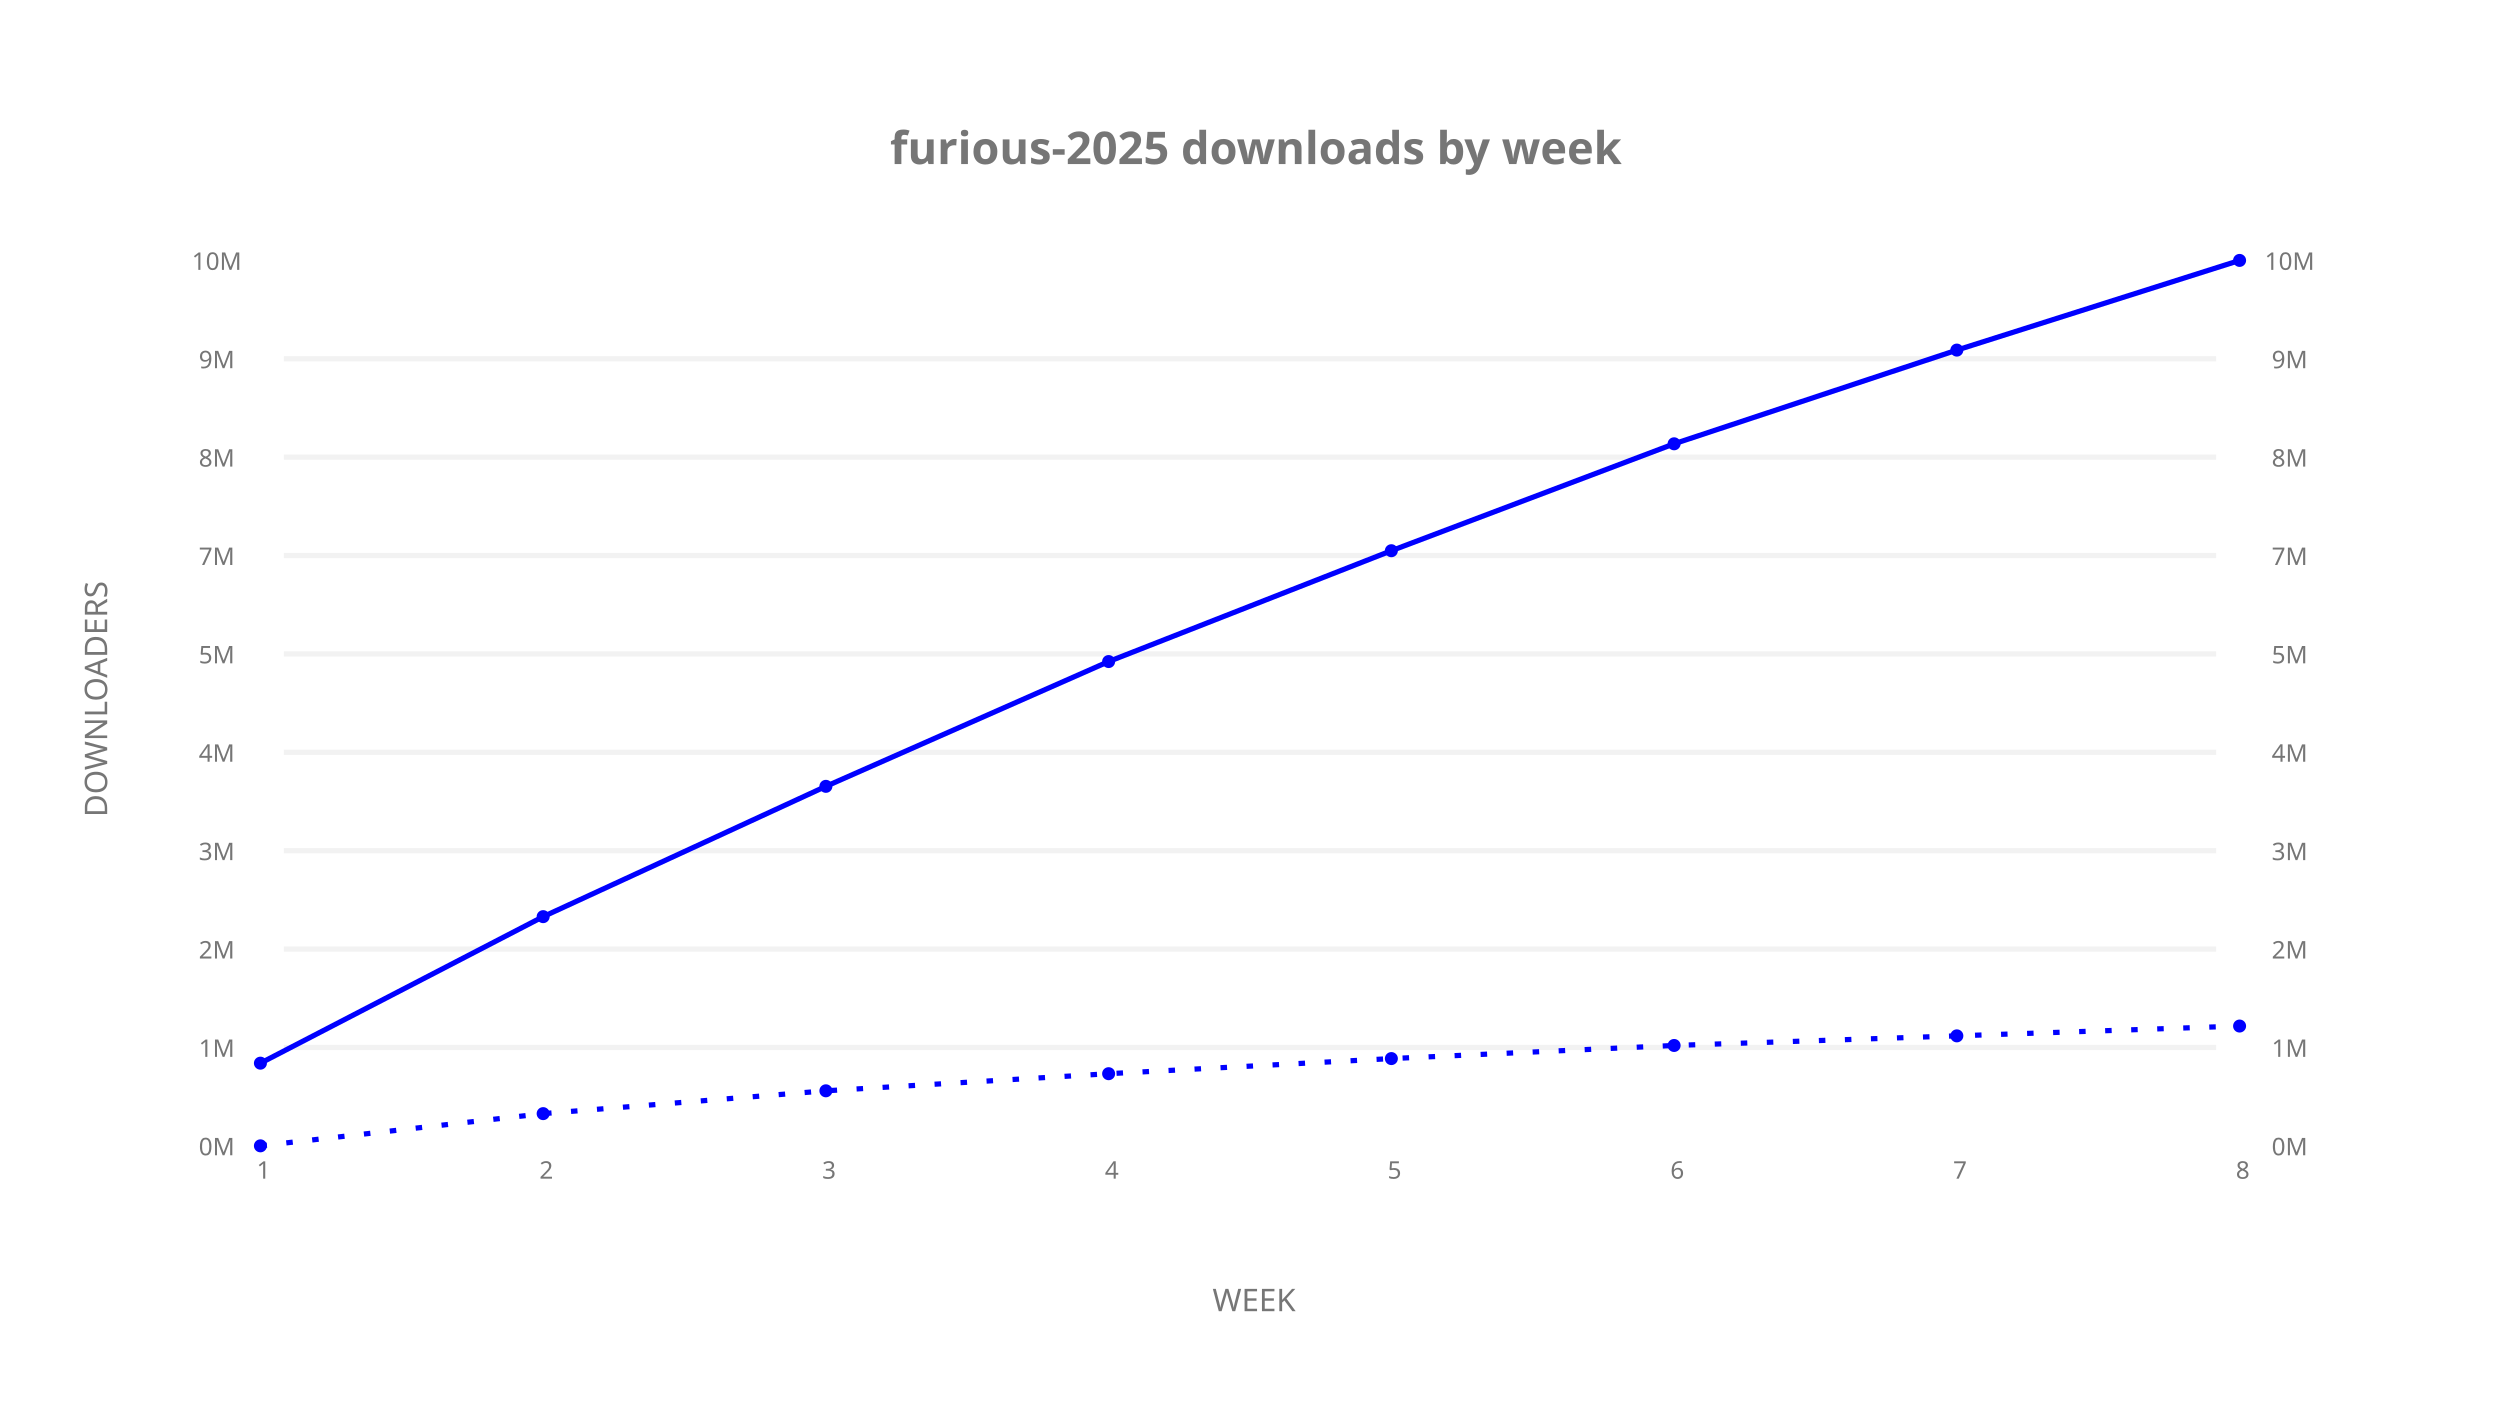
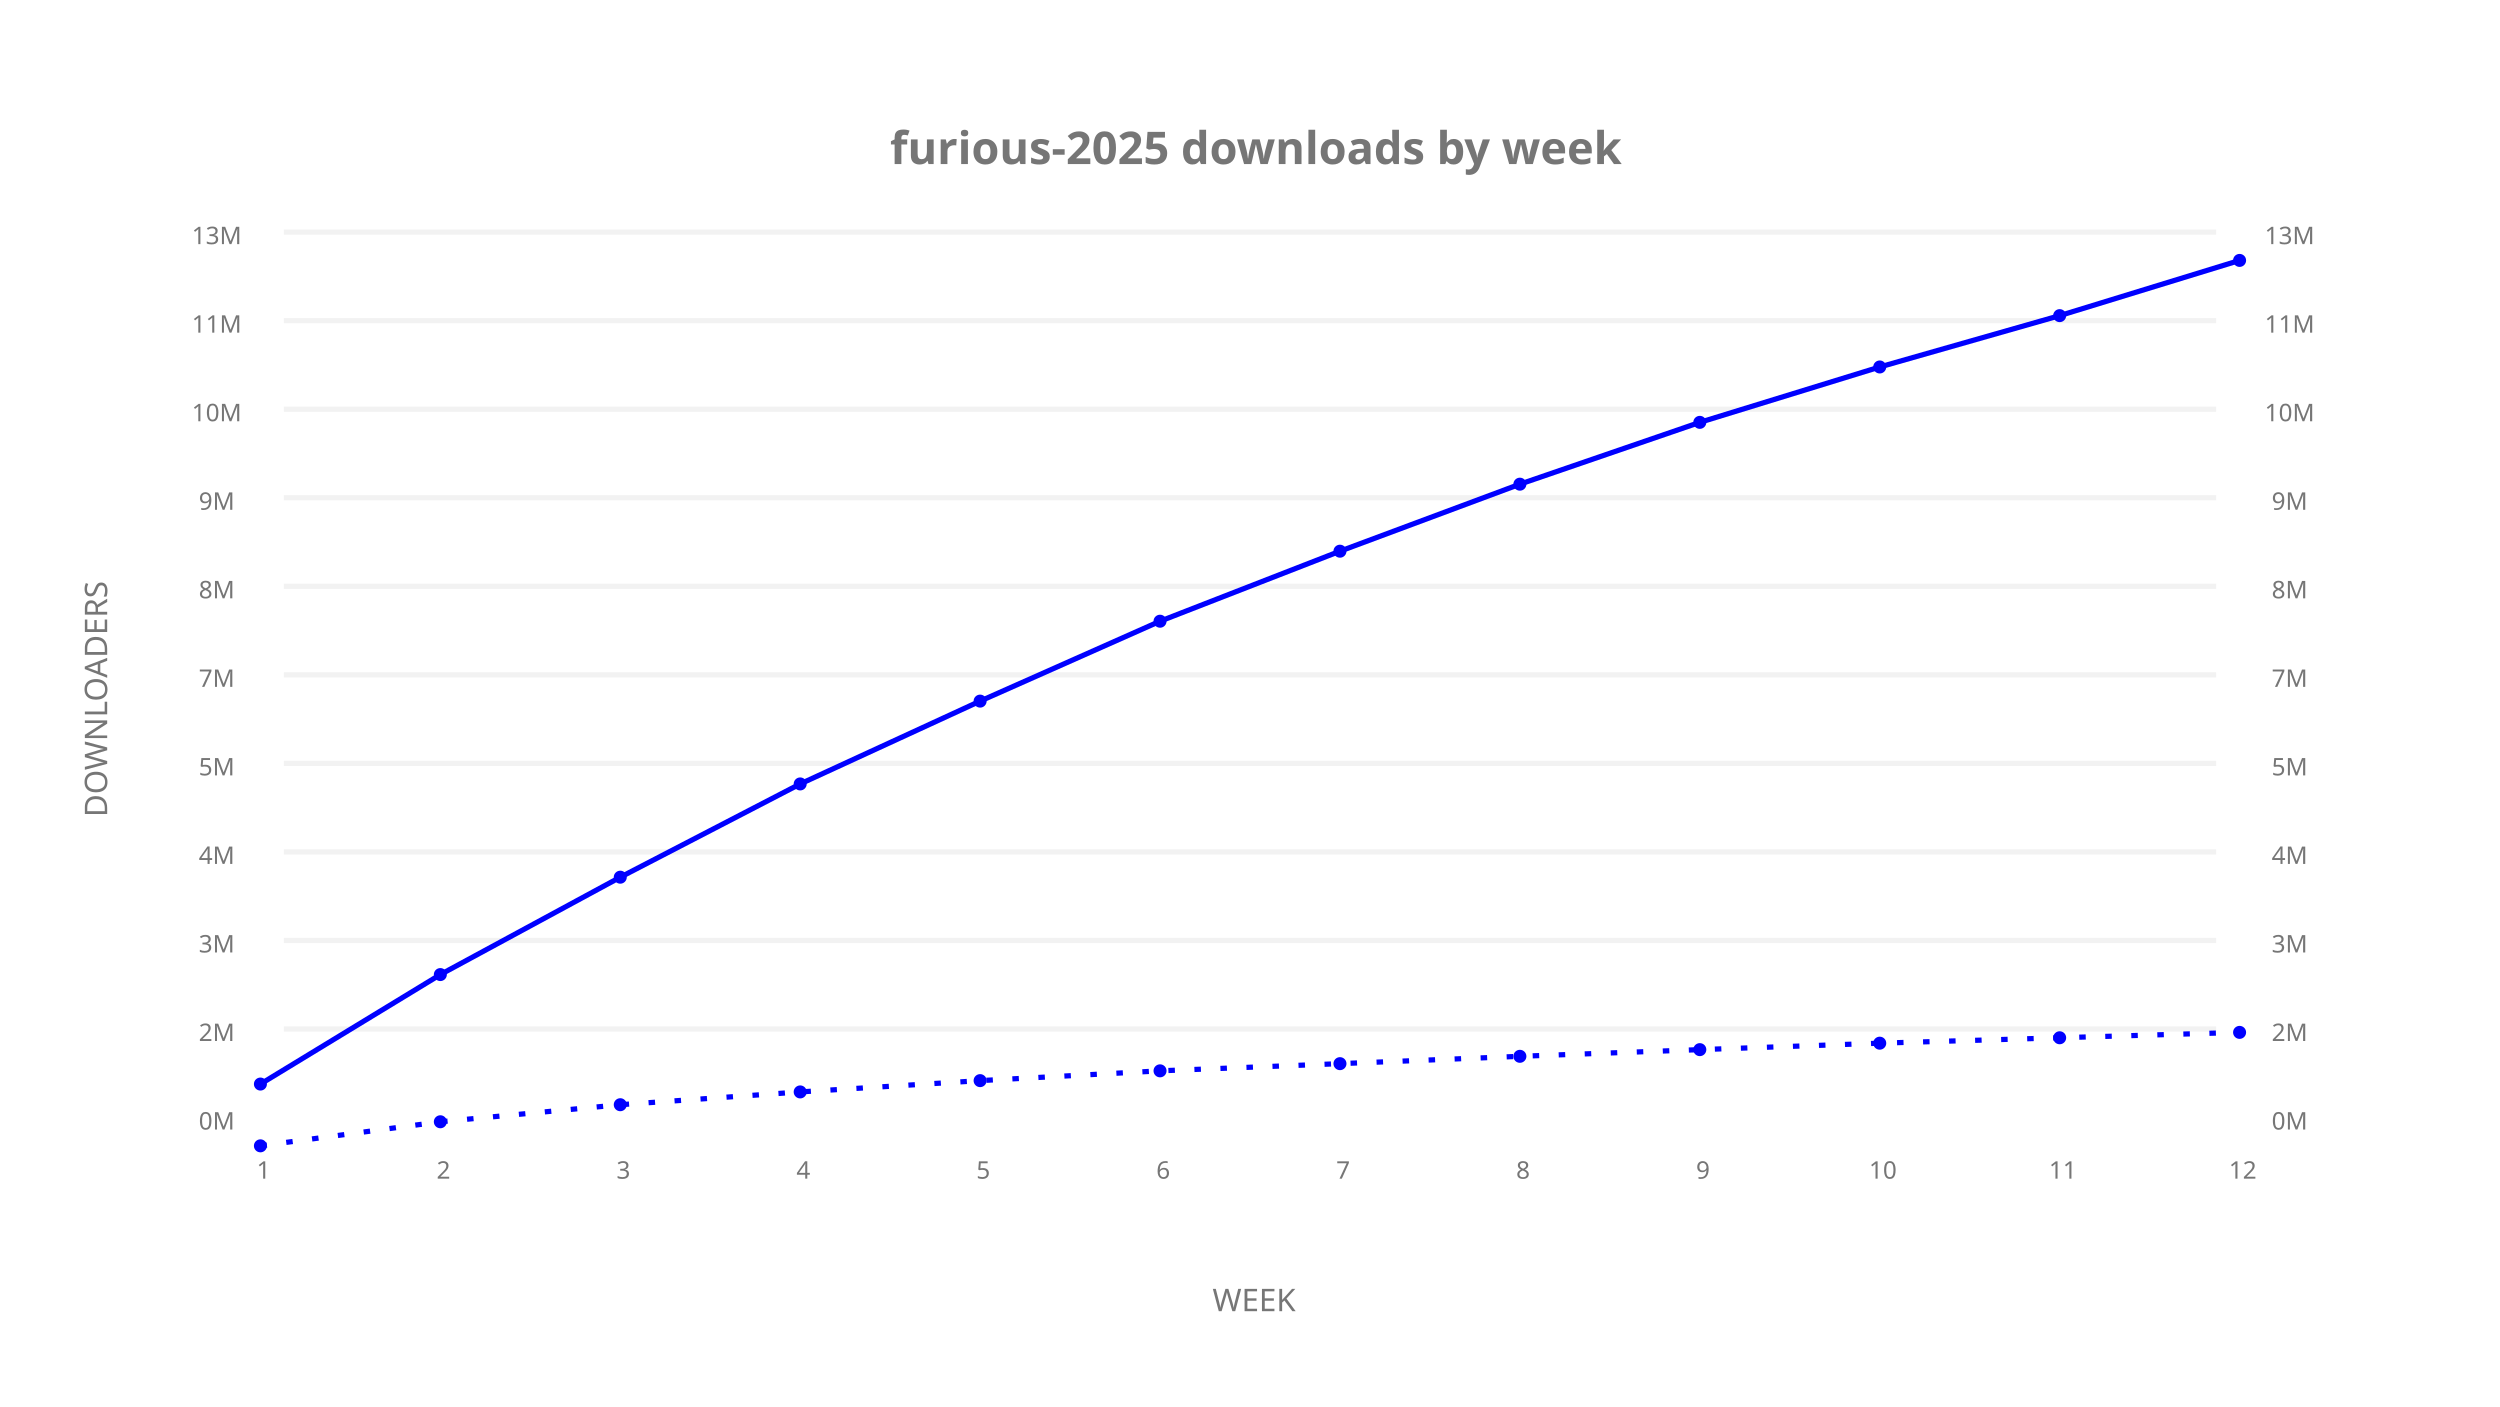
<svg xmlns="http://www.w3.org/2000/svg" xml:space="preserve" id="furious-2025-downloads-by-week-furious-2025-week" x="0px" y="0px" width="1920px" height="1080px" viewBox="0 0 1920 1080" enable-background="new 0 0 1920 1080" role="img">
  <g id="annotations">
    <text x="960" y="126" font-family="Atkinson Hyperlegible" font-size="26pt" text-anchor="middle" text-align="center" font-weight="600" font-style="normal" style="fill:rgb(118,118,118); fill-opacity:1; stroke:rgb(118,118,118); stroke-opacity:0; stroke-width:0.5"> furious-2025 downloads by week</text>
    <g id="axes-lines">
      <text x="960" y="1007" font-family="Atkinson Hyperlegible" font-size="18pt" text-anchor="middle" text-align="center" font-weight="500" font-style="normal" style="fill:rgb(118,118,118); fill-opacity:1; stroke:rgb(118,118,118); stroke-opacity:0; stroke-width:0.5"> WEEK</text>
      <text x="73" y="540" font-family="Atkinson Hyperlegible" font-size="18pt" text-anchor="middle" text-align="center" dominant-baseline="central" font-weight="500" font-style="normal" style="fill:rgb(118,118,118); fill-opacity:1; stroke:rgb(118,118,118); stroke-opacity:0; stroke-width:0.5" transform="rotate(-90,73,540)"> DOWNLOADERS</text>
    </g>
    <g id="tic-y-label-lines">
-       <line x1="218" y1="804.444" x2="1702" y2="804.444" style="fill:rgb(0,0,255); fill-opacity:0; stroke:rgb(242,242,242); stroke-opacity:1; stroke-width:4" />
-       <line x1="218" y1="728.889" x2="1702" y2="728.889" style="fill:rgb(0,0,255); fill-opacity:0; stroke:rgb(242,242,242); stroke-opacity:1; stroke-width:4" />
-       <line x1="218" y1="653.333" x2="1702" y2="653.333" style="fill:rgb(0,0,255); fill-opacity:0; stroke:rgb(242,242,242); stroke-opacity:1; stroke-width:4" />
-       <line x1="218" y1="577.778" x2="1702" y2="577.778" style="fill:rgb(0,0,255); fill-opacity:0; stroke:rgb(242,242,242); stroke-opacity:1; stroke-width:4" />
-       <line x1="218" y1="502.222" x2="1702" y2="502.222" style="fill:rgb(0,0,255); fill-opacity:0; stroke:rgb(242,242,242); stroke-opacity:1; stroke-width:4" />
-       <line x1="218" y1="426.667" x2="1702" y2="426.667" style="fill:rgb(0,0,255); fill-opacity:0; stroke:rgb(242,242,242); stroke-opacity:1; stroke-width:4" />
-       <line x1="218" y1="351.111" x2="1702" y2="351.111" style="fill:rgb(0,0,255); fill-opacity:0; stroke:rgb(242,242,242); stroke-opacity:1; stroke-width:4" />
-       <line x1="218" y1="275.556" x2="1702" y2="275.556" style="fill:rgb(0,0,255); fill-opacity:0; stroke:rgb(242,242,242); stroke-opacity:1; stroke-width:4" />
+       <line x1="218" y1="790.264" x2="1702" y2="790.264" style="fill:rgb(0,0,255); fill-opacity:0; stroke:rgb(242,242,242); stroke-opacity:1; stroke-width:4" />
+       <line x1="218" y1="722.264" x2="1702" y2="722.264" style="fill:rgb(0,0,255); fill-opacity:0; stroke:rgb(242,242,242); stroke-opacity:1; stroke-width:4" />
+       <line x1="218" y1="654.264" x2="1702" y2="654.264" style="fill:rgb(0,0,255); fill-opacity:0; stroke:rgb(242,242,242); stroke-opacity:1; stroke-width:4" />
+       <line x1="218" y1="586.264" x2="1702" y2="586.264" style="fill:rgb(0,0,255); fill-opacity:0; stroke:rgb(242,242,242); stroke-opacity:1; stroke-width:4" />
+       <line x1="218" y1="518.264" x2="1702" y2="518.264" style="fill:rgb(0,0,255); fill-opacity:0; stroke:rgb(242,242,242); stroke-opacity:1; stroke-width:4" />
+       <line x1="218" y1="450.264" x2="1702" y2="450.264" style="fill:rgb(0,0,255); fill-opacity:0; stroke:rgb(242,242,242); stroke-opacity:1; stroke-width:4" />
+       <line x1="218" y1="382.264" x2="1702" y2="382.264" style="fill:rgb(0,0,255); fill-opacity:0; stroke:rgb(242,242,242); stroke-opacity:1; stroke-width:4" />
+       <line x1="218" y1="314.264" x2="1702" y2="314.264" style="fill:rgb(0,0,255); fill-opacity:0; stroke:rgb(242,242,242); stroke-opacity:1; stroke-width:4" />
+       <line x1="218" y1="246.264" x2="1702" y2="246.264" style="fill:rgb(0,0,255); fill-opacity:0; stroke:rgb(242,242,242); stroke-opacity:1; stroke-width:4" />
+       <line x1="218" y1="178.264" x2="1702" y2="178.264" style="fill:rgb(0,0,255); fill-opacity:0; stroke:rgb(242,242,242); stroke-opacity:1; stroke-width:4" />
    </g>
    <g id="tic-x-labels">
      <text x="200" y="898" font-family="Atkinson Hyperlegible" font-size="14pt" text-anchor="middle" text-align="center" dominant-baseline="central" font-weight="400" font-style="normal" style="fill:rgb(118,118,118); fill-opacity:1; stroke:rgb(118,118,118); stroke-opacity:0; stroke-width:0.5"> 1</text>
-       <text x="417.143" y="898" font-family="Atkinson Hyperlegible" font-size="14pt" text-anchor="middle" text-align="center" dominant-baseline="central" font-weight="400" font-style="normal" style="fill:rgb(118,118,118); fill-opacity:1; stroke:rgb(118,118,118); stroke-opacity:0; stroke-width:0.5"> 2</text>
-       <text x="634.286" y="898" font-family="Atkinson Hyperlegible" font-size="14pt" text-anchor="middle" text-align="center" dominant-baseline="central" font-weight="400" font-style="normal" style="fill:rgb(118,118,118); fill-opacity:1; stroke:rgb(118,118,118); stroke-opacity:0; stroke-width:0.5"> 3</text>
-       <text x="851.429" y="898" font-family="Atkinson Hyperlegible" font-size="14pt" text-anchor="middle" text-align="center" dominant-baseline="central" font-weight="400" font-style="normal" style="fill:rgb(118,118,118); fill-opacity:1; stroke:rgb(118,118,118); stroke-opacity:0; stroke-width:0.5"> 4</text>
-       <text x="1068.571" y="898" font-family="Atkinson Hyperlegible" font-size="14pt" text-anchor="middle" text-align="center" dominant-baseline="central" font-weight="400" font-style="normal" style="fill:rgb(118,118,118); fill-opacity:1; stroke:rgb(118,118,118); stroke-opacity:0; stroke-width:0.5"> 5</text>
-       <text x="1285.714" y="898" font-family="Atkinson Hyperlegible" font-size="14pt" text-anchor="middle" text-align="center" dominant-baseline="central" font-weight="400" font-style="normal" style="fill:rgb(118,118,118); fill-opacity:1; stroke:rgb(118,118,118); stroke-opacity:0; stroke-width:0.5"> 6</text>
-       <text x="1502.857" y="898" font-family="Atkinson Hyperlegible" font-size="14pt" text-anchor="middle" text-align="center" dominant-baseline="central" font-weight="400" font-style="normal" style="fill:rgb(118,118,118); fill-opacity:1; stroke:rgb(118,118,118); stroke-opacity:0; stroke-width:0.5"> 7</text>
-       <text x="1720" y="898" font-family="Atkinson Hyperlegible" font-size="14pt" text-anchor="middle" text-align="center" dominant-baseline="central" font-weight="400" font-style="normal" style="fill:rgb(118,118,118); fill-opacity:1; stroke:rgb(118,118,118); stroke-opacity:0; stroke-width:0.5"> 8</text>
+       <text x="338.182" y="898" font-family="Atkinson Hyperlegible" font-size="14pt" text-anchor="middle" text-align="center" dominant-baseline="central" font-weight="400" font-style="normal" style="fill:rgb(118,118,118); fill-opacity:1; stroke:rgb(118,118,118); stroke-opacity:0; stroke-width:0.5"> 2</text>
+       <text x="476.364" y="898" font-family="Atkinson Hyperlegible" font-size="14pt" text-anchor="middle" text-align="center" dominant-baseline="central" font-weight="400" font-style="normal" style="fill:rgb(118,118,118); fill-opacity:1; stroke:rgb(118,118,118); stroke-opacity:0; stroke-width:0.5"> 3</text>
+       <text x="614.545" y="898" font-family="Atkinson Hyperlegible" font-size="14pt" text-anchor="middle" text-align="center" dominant-baseline="central" font-weight="400" font-style="normal" style="fill:rgb(118,118,118); fill-opacity:1; stroke:rgb(118,118,118); stroke-opacity:0; stroke-width:0.5"> 4</text>
+       <text x="752.727" y="898" font-family="Atkinson Hyperlegible" font-size="14pt" text-anchor="middle" text-align="center" dominant-baseline="central" font-weight="400" font-style="normal" style="fill:rgb(118,118,118); fill-opacity:1; stroke:rgb(118,118,118); stroke-opacity:0; stroke-width:0.5"> 5</text>
+       <text x="890.909" y="898" font-family="Atkinson Hyperlegible" font-size="14pt" text-anchor="middle" text-align="center" dominant-baseline="central" font-weight="400" font-style="normal" style="fill:rgb(118,118,118); fill-opacity:1; stroke:rgb(118,118,118); stroke-opacity:0; stroke-width:0.5"> 6</text>
+       <text x="1029.091" y="898" font-family="Atkinson Hyperlegible" font-size="14pt" text-anchor="middle" text-align="center" dominant-baseline="central" font-weight="400" font-style="normal" style="fill:rgb(118,118,118); fill-opacity:1; stroke:rgb(118,118,118); stroke-opacity:0; stroke-width:0.5"> 7</text>
+       <text x="1167.273" y="898" font-family="Atkinson Hyperlegible" font-size="14pt" text-anchor="middle" text-align="center" dominant-baseline="central" font-weight="400" font-style="normal" style="fill:rgb(118,118,118); fill-opacity:1; stroke:rgb(118,118,118); stroke-opacity:0; stroke-width:0.5"> 8</text>
+       <text x="1305.455" y="898" font-family="Atkinson Hyperlegible" font-size="14pt" text-anchor="middle" text-align="center" dominant-baseline="central" font-weight="400" font-style="normal" style="fill:rgb(118,118,118); fill-opacity:1; stroke:rgb(118,118,118); stroke-opacity:0; stroke-width:0.5"> 9</text>
+       <text x="1443.636" y="898" font-family="Atkinson Hyperlegible" font-size="14pt" text-anchor="middle" text-align="center" dominant-baseline="central" font-weight="400" font-style="normal" style="fill:rgb(118,118,118); fill-opacity:1; stroke:rgb(118,118,118); stroke-opacity:0; stroke-width:0.5"> 10</text>
+       <text x="1581.818" y="898" font-family="Atkinson Hyperlegible" font-size="14pt" text-anchor="middle" text-align="center" dominant-baseline="central" font-weight="400" font-style="normal" style="fill:rgb(118,118,118); fill-opacity:1; stroke:rgb(118,118,118); stroke-opacity:0; stroke-width:0.5"> 11</text>
+       <text x="1720" y="898" font-family="Atkinson Hyperlegible" font-size="14pt" text-anchor="middle" text-align="center" dominant-baseline="central" font-weight="400" font-style="normal" style="fill:rgb(118,118,118); fill-opacity:1; stroke:rgb(118,118,118); stroke-opacity:0; stroke-width:0.5"> 12</text>
    </g>
    <g id="tic-y-labels">
-       <text x="164" y="880" font-family="Atkinson Hyperlegible" font-size="14pt" text-anchor="middle" text-align="center" dominant-baseline="central" font-weight="400" font-style="normal" style="fill:rgb(118,118,118); fill-opacity:1; stroke:rgb(118,118,118); stroke-opacity:0; stroke-width:0.5"> 0M</text>
-       <text x="1756" y="880" font-family="Atkinson Hyperlegible" font-size="14pt" text-anchor="middle" text-align="center" dominant-baseline="central" font-weight="400" font-style="normal" style="fill:rgb(118,118,118); fill-opacity:1; stroke:rgb(118,118,118); stroke-opacity:0; stroke-width:0.5"> 0M</text>
-       <text x="164" y="804.444" font-family="Atkinson Hyperlegible" font-size="14pt" text-anchor="middle" text-align="center" dominant-baseline="central" font-weight="400" font-style="normal" style="fill:rgb(118,118,118); fill-opacity:1; stroke:rgb(118,118,118); stroke-opacity:0; stroke-width:0.5"> 1M</text>
-       <text x="1756" y="804.444" font-family="Atkinson Hyperlegible" font-size="14pt" text-anchor="middle" text-align="center" dominant-baseline="central" font-weight="400" font-style="normal" style="fill:rgb(118,118,118); fill-opacity:1; stroke:rgb(118,118,118); stroke-opacity:0; stroke-width:0.5"> 1M</text>
-       <text x="164" y="728.889" font-family="Atkinson Hyperlegible" font-size="14pt" text-anchor="middle" text-align="center" dominant-baseline="central" font-weight="400" font-style="normal" style="fill:rgb(118,118,118); fill-opacity:1; stroke:rgb(118,118,118); stroke-opacity:0; stroke-width:0.5"> 2M</text>
-       <text x="1756" y="728.889" font-family="Atkinson Hyperlegible" font-size="14pt" text-anchor="middle" text-align="center" dominant-baseline="central" font-weight="400" font-style="normal" style="fill:rgb(118,118,118); fill-opacity:1; stroke:rgb(118,118,118); stroke-opacity:0; stroke-width:0.5"> 2M</text>
-       <text x="164" y="653.333" font-family="Atkinson Hyperlegible" font-size="14pt" text-anchor="middle" text-align="center" dominant-baseline="central" font-weight="400" font-style="normal" style="fill:rgb(118,118,118); fill-opacity:1; stroke:rgb(118,118,118); stroke-opacity:0; stroke-width:0.5"> 3M</text>
-       <text x="1756" y="653.333" font-family="Atkinson Hyperlegible" font-size="14pt" text-anchor="middle" text-align="center" dominant-baseline="central" font-weight="400" font-style="normal" style="fill:rgb(118,118,118); fill-opacity:1; stroke:rgb(118,118,118); stroke-opacity:0; stroke-width:0.5"> 3M</text>
-       <text x="164" y="577.778" font-family="Atkinson Hyperlegible" font-size="14pt" text-anchor="middle" text-align="center" dominant-baseline="central" font-weight="400" font-style="normal" style="fill:rgb(118,118,118); fill-opacity:1; stroke:rgb(118,118,118); stroke-opacity:0; stroke-width:0.5"> 4M</text>
-       <text x="1756" y="577.778" font-family="Atkinson Hyperlegible" font-size="14pt" text-anchor="middle" text-align="center" dominant-baseline="central" font-weight="400" font-style="normal" style="fill:rgb(118,118,118); fill-opacity:1; stroke:rgb(118,118,118); stroke-opacity:0; stroke-width:0.5"> 4M</text>
-       <text x="164" y="502.222" font-family="Atkinson Hyperlegible" font-size="14pt" text-anchor="middle" text-align="center" dominant-baseline="central" font-weight="400" font-style="normal" style="fill:rgb(118,118,118); fill-opacity:1; stroke:rgb(118,118,118); stroke-opacity:0; stroke-width:0.5"> 5M</text>
-       <text x="1756" y="502.222" font-family="Atkinson Hyperlegible" font-size="14pt" text-anchor="middle" text-align="center" dominant-baseline="central" font-weight="400" font-style="normal" style="fill:rgb(118,118,118); fill-opacity:1; stroke:rgb(118,118,118); stroke-opacity:0; stroke-width:0.5"> 5M</text>
-       <text x="164" y="426.667" font-family="Atkinson Hyperlegible" font-size="14pt" text-anchor="middle" text-align="center" dominant-baseline="central" font-weight="400" font-style="normal" style="fill:rgb(118,118,118); fill-opacity:1; stroke:rgb(118,118,118); stroke-opacity:0; stroke-width:0.5"> 7M</text>
-       <text x="1756" y="426.667" font-family="Atkinson Hyperlegible" font-size="14pt" text-anchor="middle" text-align="center" dominant-baseline="central" font-weight="400" font-style="normal" style="fill:rgb(118,118,118); fill-opacity:1; stroke:rgb(118,118,118); stroke-opacity:0; stroke-width:0.5"> 7M</text>
-       <text x="164" y="351.111" font-family="Atkinson Hyperlegible" font-size="14pt" text-anchor="middle" text-align="center" dominant-baseline="central" font-weight="400" font-style="normal" style="fill:rgb(118,118,118); fill-opacity:1; stroke:rgb(118,118,118); stroke-opacity:0; stroke-width:0.5"> 8M</text>
-       <text x="1756" y="351.111" font-family="Atkinson Hyperlegible" font-size="14pt" text-anchor="middle" text-align="center" dominant-baseline="central" font-weight="400" font-style="normal" style="fill:rgb(118,118,118); fill-opacity:1; stroke:rgb(118,118,118); stroke-opacity:0; stroke-width:0.5"> 8M</text>
-       <text x="164" y="275.556" font-family="Atkinson Hyperlegible" font-size="14pt" text-anchor="middle" text-align="center" dominant-baseline="central" font-weight="400" font-style="normal" style="fill:rgb(118,118,118); fill-opacity:1; stroke:rgb(118,118,118); stroke-opacity:0; stroke-width:0.5"> 9M</text>
-       <text x="1756" y="275.556" font-family="Atkinson Hyperlegible" font-size="14pt" text-anchor="middle" text-align="center" dominant-baseline="central" font-weight="400" font-style="normal" style="fill:rgb(118,118,118); fill-opacity:1; stroke:rgb(118,118,118); stroke-opacity:0; stroke-width:0.5"> 9M</text>
-       <text x="164" y="200" font-family="Atkinson Hyperlegible" font-size="14pt" text-anchor="middle" text-align="center" dominant-baseline="central" font-weight="400" font-style="normal" style="fill:rgb(118,118,118); fill-opacity:1; stroke:rgb(118,118,118); stroke-opacity:0; stroke-width:0.5"> 10M</text>
-       <text x="1756" y="200" font-family="Atkinson Hyperlegible" font-size="14pt" text-anchor="middle" text-align="center" dominant-baseline="central" font-weight="400" font-style="normal" style="fill:rgb(118,118,118); fill-opacity:1; stroke:rgb(118,118,118); stroke-opacity:0; stroke-width:0.5"> 10M</text>
+       <text x="164" y="860.264" font-family="Atkinson Hyperlegible" font-size="14pt" text-anchor="middle" text-align="center" dominant-baseline="central" font-weight="400" font-style="normal" style="fill:rgb(118,118,118); fill-opacity:1; stroke:rgb(118,118,118); stroke-opacity:0; stroke-width:0.5"> 0M</text>
+       <text x="1756" y="860.264" font-family="Atkinson Hyperlegible" font-size="14pt" text-anchor="middle" text-align="center" dominant-baseline="central" font-weight="400" font-style="normal" style="fill:rgb(118,118,118); fill-opacity:1; stroke:rgb(118,118,118); stroke-opacity:0; stroke-width:0.5"> 0M</text>
+       <text x="164" y="792.264" font-family="Atkinson Hyperlegible" font-size="14pt" text-anchor="middle" text-align="center" dominant-baseline="central" font-weight="400" font-style="normal" style="fill:rgb(118,118,118); fill-opacity:1; stroke:rgb(118,118,118); stroke-opacity:0; stroke-width:0.5"> 2M</text>
+       <text x="1756" y="792.264" font-family="Atkinson Hyperlegible" font-size="14pt" text-anchor="middle" text-align="center" dominant-baseline="central" font-weight="400" font-style="normal" style="fill:rgb(118,118,118); fill-opacity:1; stroke:rgb(118,118,118); stroke-opacity:0; stroke-width:0.5"> 2M</text>
+       <text x="164" y="724.264" font-family="Atkinson Hyperlegible" font-size="14pt" text-anchor="middle" text-align="center" dominant-baseline="central" font-weight="400" font-style="normal" style="fill:rgb(118,118,118); fill-opacity:1; stroke:rgb(118,118,118); stroke-opacity:0; stroke-width:0.5"> 3M</text>
+       <text x="1756" y="724.264" font-family="Atkinson Hyperlegible" font-size="14pt" text-anchor="middle" text-align="center" dominant-baseline="central" font-weight="400" font-style="normal" style="fill:rgb(118,118,118); fill-opacity:1; stroke:rgb(118,118,118); stroke-opacity:0; stroke-width:0.5"> 3M</text>
+       <text x="164" y="656.264" font-family="Atkinson Hyperlegible" font-size="14pt" text-anchor="middle" text-align="center" dominant-baseline="central" font-weight="400" font-style="normal" style="fill:rgb(118,118,118); fill-opacity:1; stroke:rgb(118,118,118); stroke-opacity:0; stroke-width:0.5"> 4M</text>
+       <text x="1756" y="656.264" font-family="Atkinson Hyperlegible" font-size="14pt" text-anchor="middle" text-align="center" dominant-baseline="central" font-weight="400" font-style="normal" style="fill:rgb(118,118,118); fill-opacity:1; stroke:rgb(118,118,118); stroke-opacity:0; stroke-width:0.5"> 4M</text>
+       <text x="164" y="588.264" font-family="Atkinson Hyperlegible" font-size="14pt" text-anchor="middle" text-align="center" dominant-baseline="central" font-weight="400" font-style="normal" style="fill:rgb(118,118,118); fill-opacity:1; stroke:rgb(118,118,118); stroke-opacity:0; stroke-width:0.5"> 5M</text>
+       <text x="1756" y="588.264" font-family="Atkinson Hyperlegible" font-size="14pt" text-anchor="middle" text-align="center" dominant-baseline="central" font-weight="400" font-style="normal" style="fill:rgb(118,118,118); fill-opacity:1; stroke:rgb(118,118,118); stroke-opacity:0; stroke-width:0.5"> 5M</text>
+       <text x="164" y="520.264" font-family="Atkinson Hyperlegible" font-size="14pt" text-anchor="middle" text-align="center" dominant-baseline="central" font-weight="400" font-style="normal" style="fill:rgb(118,118,118); fill-opacity:1; stroke:rgb(118,118,118); stroke-opacity:0; stroke-width:0.5"> 7M</text>
+       <text x="1756" y="520.264" font-family="Atkinson Hyperlegible" font-size="14pt" text-anchor="middle" text-align="center" dominant-baseline="central" font-weight="400" font-style="normal" style="fill:rgb(118,118,118); fill-opacity:1; stroke:rgb(118,118,118); stroke-opacity:0; stroke-width:0.5"> 7M</text>
+       <text x="164" y="452.264" font-family="Atkinson Hyperlegible" font-size="14pt" text-anchor="middle" text-align="center" dominant-baseline="central" font-weight="400" font-style="normal" style="fill:rgb(118,118,118); fill-opacity:1; stroke:rgb(118,118,118); stroke-opacity:0; stroke-width:0.5"> 8M</text>
+       <text x="1756" y="452.264" font-family="Atkinson Hyperlegible" font-size="14pt" text-anchor="middle" text-align="center" dominant-baseline="central" font-weight="400" font-style="normal" style="fill:rgb(118,118,118); fill-opacity:1; stroke:rgb(118,118,118); stroke-opacity:0; stroke-width:0.5"> 8M</text>
+       <text x="164" y="384.264" font-family="Atkinson Hyperlegible" font-size="14pt" text-anchor="middle" text-align="center" dominant-baseline="central" font-weight="400" font-style="normal" style="fill:rgb(118,118,118); fill-opacity:1; stroke:rgb(118,118,118); stroke-opacity:0; stroke-width:0.5"> 9M</text>
+       <text x="1756" y="384.264" font-family="Atkinson Hyperlegible" font-size="14pt" text-anchor="middle" text-align="center" dominant-baseline="central" font-weight="400" font-style="normal" style="fill:rgb(118,118,118); fill-opacity:1; stroke:rgb(118,118,118); stroke-opacity:0; stroke-width:0.5"> 9M</text>
+       <text x="164" y="316.264" font-family="Atkinson Hyperlegible" font-size="14pt" text-anchor="middle" text-align="center" dominant-baseline="central" font-weight="400" font-style="normal" style="fill:rgb(118,118,118); fill-opacity:1; stroke:rgb(118,118,118); stroke-opacity:0; stroke-width:0.5"> 10M</text>
+       <text x="1756" y="316.264" font-family="Atkinson Hyperlegible" font-size="14pt" text-anchor="middle" text-align="center" dominant-baseline="central" font-weight="400" font-style="normal" style="fill:rgb(118,118,118); fill-opacity:1; stroke:rgb(118,118,118); stroke-opacity:0; stroke-width:0.5"> 10M</text>
+       <text x="164" y="248.264" font-family="Atkinson Hyperlegible" font-size="14pt" text-anchor="middle" text-align="center" dominant-baseline="central" font-weight="400" font-style="normal" style="fill:rgb(118,118,118); fill-opacity:1; stroke:rgb(118,118,118); stroke-opacity:0; stroke-width:0.5"> 11M</text>
+       <text x="1756" y="248.264" font-family="Atkinson Hyperlegible" font-size="14pt" text-anchor="middle" text-align="center" dominant-baseline="central" font-weight="400" font-style="normal" style="fill:rgb(118,118,118); fill-opacity:1; stroke:rgb(118,118,118); stroke-opacity:0; stroke-width:0.5"> 11M</text>
+       <text x="164" y="180.264" font-family="Atkinson Hyperlegible" font-size="14pt" text-anchor="middle" text-align="center" dominant-baseline="central" font-weight="400" font-style="normal" style="fill:rgb(118,118,118); fill-opacity:1; stroke:rgb(118,118,118); stroke-opacity:0; stroke-width:0.5"> 13M</text>
+       <text x="1756" y="180.264" font-family="Atkinson Hyperlegible" font-size="14pt" text-anchor="middle" text-align="center" dominant-baseline="central" font-weight="400" font-style="normal" style="fill:rgb(118,118,118); fill-opacity:1; stroke:rgb(118,118,118); stroke-opacity:0; stroke-width:0.5"> 13M</text>
    </g>
  </g>
  <g id="polyline-furious-2025 downloads by week">
-     <polyline points="200,816.517 417.143,703.986 634.286,603.911 851.429,508.066 1068.57,422.953 1285.71,340.837 1502.86,268.875 1720,200 " style="fill:rgb(0,0,255); fill-opacity:0; stroke:rgb(0,0,255); stroke-opacity:1; stroke-width:4" />
+     <polyline points="200,832.56 338.182,748.468 476.364,673.685 614.545,602.062 752.727,538.459 890.909,477.096 1029.09,423.32 1167.27,371.851 1305.45,324.372 1443.64,281.838 1581.82,242.408 1720,200 " style="fill:rgb(0,0,255); fill-opacity:0; stroke:rgb(0,0,255); stroke-opacity:1; stroke-width:4" />
  </g>
  <g id="markers-furious-2025 downloads by week">
-     <circle cx="200" cy="816.517" r="5" style="fill:rgb(0,0,255); fill-opacity:1; stroke:rgb(0,0,255); stroke-opacity:0; stroke-width:4">
+     <circle cx="200" cy="832.56" r="5" style="fill:rgb(0,0,255); fill-opacity:1; stroke:rgb(0,0,255); stroke-opacity:0; stroke-width:4">
</circle>
-     <circle cx="417.143" cy="703.986" r="5" style="fill:rgb(0,0,255); fill-opacity:1; stroke:rgb(0,0,255); stroke-opacity:0; stroke-width:4">
+     <circle cx="338.182" cy="748.468" r="5" style="fill:rgb(0,0,255); fill-opacity:1; stroke:rgb(0,0,255); stroke-opacity:0; stroke-width:4">
</circle>
-     <circle cx="634.286" cy="603.911" r="5" style="fill:rgb(0,0,255); fill-opacity:1; stroke:rgb(0,0,255); stroke-opacity:0; stroke-width:4">
+     <circle cx="476.364" cy="673.685" r="5" style="fill:rgb(0,0,255); fill-opacity:1; stroke:rgb(0,0,255); stroke-opacity:0; stroke-width:4">
</circle>
-     <circle cx="851.429" cy="508.066" r="5" style="fill:rgb(0,0,255); fill-opacity:1; stroke:rgb(0,0,255); stroke-opacity:0; stroke-width:4">
+     <circle cx="614.545" cy="602.062" r="5" style="fill:rgb(0,0,255); fill-opacity:1; stroke:rgb(0,0,255); stroke-opacity:0; stroke-width:4">
</circle>
-     <circle cx="1068.571" cy="422.953" r="5" style="fill:rgb(0,0,255); fill-opacity:1; stroke:rgb(0,0,255); stroke-opacity:0; stroke-width:4">
+     <circle cx="752.727" cy="538.459" r="5" style="fill:rgb(0,0,255); fill-opacity:1; stroke:rgb(0,0,255); stroke-opacity:0; stroke-width:4">
</circle>
-     <circle cx="1285.714" cy="340.837" r="5" style="fill:rgb(0,0,255); fill-opacity:1; stroke:rgb(0,0,255); stroke-opacity:0; stroke-width:4">
+     <circle cx="890.909" cy="477.096" r="5" style="fill:rgb(0,0,255); fill-opacity:1; stroke:rgb(0,0,255); stroke-opacity:0; stroke-width:4">
</circle>
-     <circle cx="1502.857" cy="268.875" r="5" style="fill:rgb(0,0,255); fill-opacity:1; stroke:rgb(0,0,255); stroke-opacity:0; stroke-width:4">
+     <circle cx="1029.091" cy="423.32" r="5" style="fill:rgb(0,0,255); fill-opacity:1; stroke:rgb(0,0,255); stroke-opacity:0; stroke-width:4">
+ </circle>
+     <circle cx="1167.273" cy="371.851" r="5" style="fill:rgb(0,0,255); fill-opacity:1; stroke:rgb(0,0,255); stroke-opacity:0; stroke-width:4">
+ </circle>
+     <circle cx="1305.455" cy="324.372" r="5" style="fill:rgb(0,0,255); fill-opacity:1; stroke:rgb(0,0,255); stroke-opacity:0; stroke-width:4">
+ </circle>
+     <circle cx="1443.636" cy="281.838" r="5" style="fill:rgb(0,0,255); fill-opacity:1; stroke:rgb(0,0,255); stroke-opacity:0; stroke-width:4">
+ </circle>
+     <circle cx="1581.818" cy="242.408" r="5" style="fill:rgb(0,0,255); fill-opacity:1; stroke:rgb(0,0,255); stroke-opacity:0; stroke-width:4">
</circle>
    <circle cx="1720" cy="200" r="5" style="fill:rgb(0,0,255); fill-opacity:1; stroke:rgb(0,0,255); stroke-opacity:0; stroke-width:4">
</circle>
  </g>
  <g id="polyline-furious-2025 downloads by week uploaders">
-     <polyline points="200,880 417.143,855.269 634.286,837.741 851.429,824.597 1068.57,812.987 1285.71,802.924 1502.86,795.541 1720,788 " stroke-dasharray="5 15" style="fill:rgb(0,0,255); fill-opacity:0; stroke:rgb(0,0,255); stroke-opacity:1; stroke-width:4" />
+     <polyline points="200,880 338.182,861.519 476.364,848.421 614.545,838.599 752.727,829.923 890.909,822.403 1029.09,816.886 1167.27,811.25 1305.45,806.122 1443.64,801.166 1581.82,797.003 1720,792.867 " stroke-dasharray="5 15" style="fill:rgb(0,0,255); fill-opacity:0; stroke:rgb(0,0,255); stroke-opacity:1; stroke-width:4" />
  </g>
  <g id="markers-furious-2025 downloads by week uploaders">
    <circle cx="200" cy="880" r="5" style="fill:rgb(0,0,255); fill-opacity:1; stroke:rgb(0,0,255); stroke-opacity:0; stroke-width:4">
</circle>
-     <circle cx="417.143" cy="855.269" r="5" style="fill:rgb(0,0,255); fill-opacity:1; stroke:rgb(0,0,255); stroke-opacity:0; stroke-width:4">
+     <circle cx="338.182" cy="861.519" r="5" style="fill:rgb(0,0,255); fill-opacity:1; stroke:rgb(0,0,255); stroke-opacity:0; stroke-width:4">
</circle>
-     <circle cx="634.286" cy="837.741" r="5" style="fill:rgb(0,0,255); fill-opacity:1; stroke:rgb(0,0,255); stroke-opacity:0; stroke-width:4">
+     <circle cx="476.364" cy="848.421" r="5" style="fill:rgb(0,0,255); fill-opacity:1; stroke:rgb(0,0,255); stroke-opacity:0; stroke-width:4">
</circle>
-     <circle cx="851.429" cy="824.597" r="5" style="fill:rgb(0,0,255); fill-opacity:1; stroke:rgb(0,0,255); stroke-opacity:0; stroke-width:4">
+     <circle cx="614.545" cy="838.599" r="5" style="fill:rgb(0,0,255); fill-opacity:1; stroke:rgb(0,0,255); stroke-opacity:0; stroke-width:4">
</circle>
-     <circle cx="1068.571" cy="812.987" r="5" style="fill:rgb(0,0,255); fill-opacity:1; stroke:rgb(0,0,255); stroke-opacity:0; stroke-width:4">
+     <circle cx="752.727" cy="829.923" r="5" style="fill:rgb(0,0,255); fill-opacity:1; stroke:rgb(0,0,255); stroke-opacity:0; stroke-width:4">
</circle>
-     <circle cx="1285.714" cy="802.924" r="5" style="fill:rgb(0,0,255); fill-opacity:1; stroke:rgb(0,0,255); stroke-opacity:0; stroke-width:4">
+     <circle cx="890.909" cy="822.403" r="5" style="fill:rgb(0,0,255); fill-opacity:1; stroke:rgb(0,0,255); stroke-opacity:0; stroke-width:4">
</circle>
-     <circle cx="1502.857" cy="795.541" r="5" style="fill:rgb(0,0,255); fill-opacity:1; stroke:rgb(0,0,255); stroke-opacity:0; stroke-width:4">
+     <circle cx="1029.091" cy="816.886" r="5" style="fill:rgb(0,0,255); fill-opacity:1; stroke:rgb(0,0,255); stroke-opacity:0; stroke-width:4">
</circle>
-     <circle cx="1720" cy="788" r="5" style="fill:rgb(0,0,255); fill-opacity:1; stroke:rgb(0,0,255); stroke-opacity:0; stroke-width:4">
+     <circle cx="1167.273" cy="811.25" r="5" style="fill:rgb(0,0,255); fill-opacity:1; stroke:rgb(0,0,255); stroke-opacity:0; stroke-width:4">
+ </circle>
+     <circle cx="1305.455" cy="806.122" r="5" style="fill:rgb(0,0,255); fill-opacity:1; stroke:rgb(0,0,255); stroke-opacity:0; stroke-width:4">
+ </circle>
+     <circle cx="1443.636" cy="801.166" r="5" style="fill:rgb(0,0,255); fill-opacity:1; stroke:rgb(0,0,255); stroke-opacity:0; stroke-width:4">
+ </circle>
+     <circle cx="1581.818" cy="797.003" r="5" style="fill:rgb(0,0,255); fill-opacity:1; stroke:rgb(0,0,255); stroke-opacity:0; stroke-width:4">
+ </circle>
+     <circle cx="1720" cy="792.867" r="5" style="fill:rgb(0,0,255); fill-opacity:1; stroke:rgb(0,0,255); stroke-opacity:0; stroke-width:4">
</circle>
  </g>
</svg>
